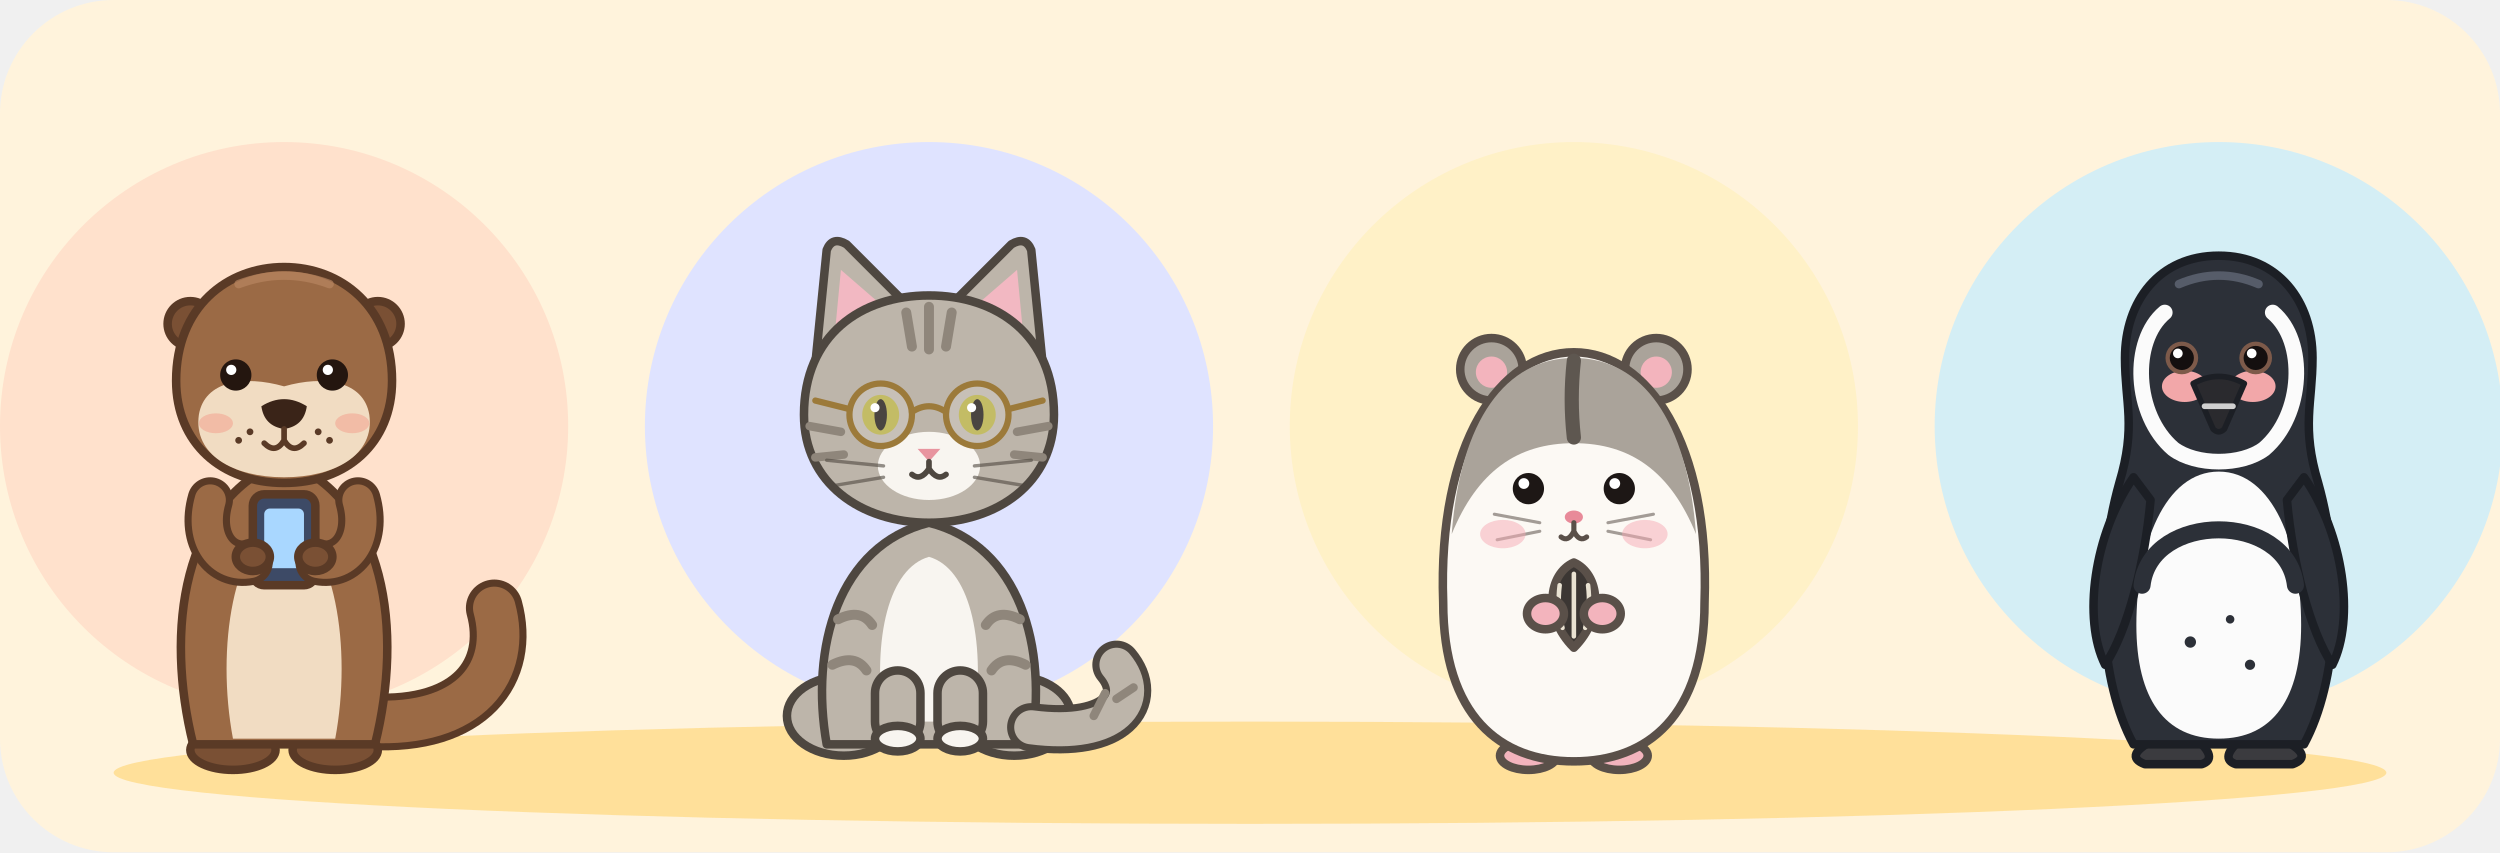
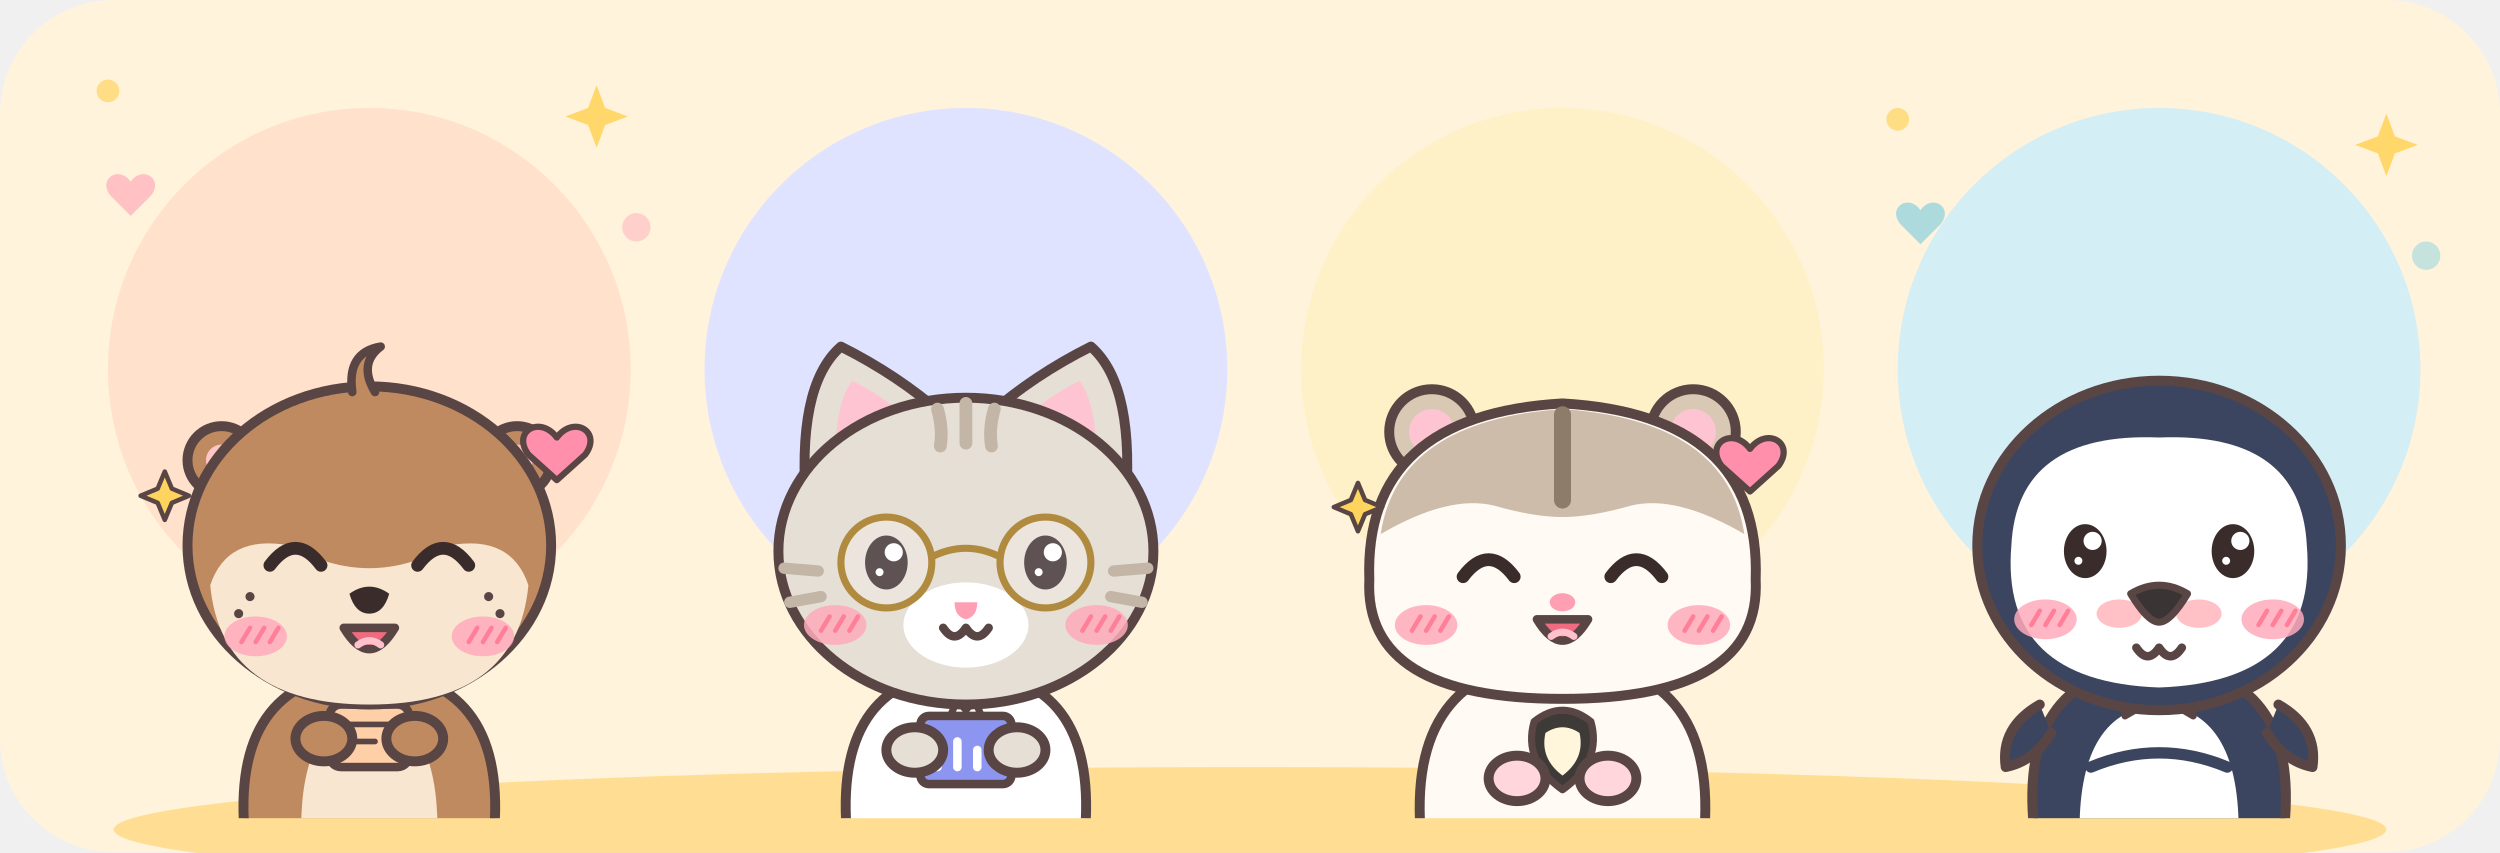
<svg xmlns="http://www.w3.org/2000/svg" viewBox="0 0 880 300" role="img" aria-label="RonToの4匹のキャラクター">
  <rect width="880" height="300" rx="40" fill="#fff3dc" />
-   <ellipse cx="440" cy="272" rx="400" ry="18" fill="#ffc94a" opacity="0.45" />
-   <circle cx="100" cy="150" r="100" fill="#ffe1cc" />
-   <g transform="translate(-20 50)">
-     <path d="M150 204 C186 206 200 186 194 164" fill="none" stroke="#5a3a26" stroke-width="20" stroke-linecap="round" stroke-linejoin="round" />
-     <path d="M150 204 C186 206 200 186 194 164" fill="none" stroke="#9b6a45" stroke-width="15" stroke-linecap="round" stroke-linejoin="round" />
-     <ellipse cx="102" cy="214" rx="15" ry="7" fill="#7a5034" stroke="#5a3a26" stroke-width="3" stroke-linejoin="round" />
-     <ellipse cx="138" cy="214" rx="15" ry="7" fill="#7a5034" stroke="#5a3a26" stroke-width="3" stroke-linejoin="round" />
-     <path d="M88 212 C78 172 84 126 120 112 C156 126 162 172 152 212 Z" fill="#9b6a45" stroke="#5a3a26" stroke-width="3" stroke-linejoin="round" />
-     <path d="M102 210 C96 178 102 140 120 132 C138 140 144 178 138 210 Z" fill="#f1dcc2" />
-     <rect x="109" y="124" width="22" height="32" rx="4" fill="#3d4a66" stroke="#5a3a26" stroke-width="3" stroke-linejoin="round" />
-     <rect x="113" y="129" width="14" height="21" rx="2" fill="#a9d7ff" />
-     <path d="M94 126 C90 140 98 150 108 148" fill="none" stroke="#5a3a26" stroke-width="16" stroke-linecap="round" stroke-linejoin="round" />
-     <path d="M94 126 C90 140 98 150 108 148" fill="none" stroke="#9b6a45" stroke-width="11" stroke-linecap="round" stroke-linejoin="round" />
-     <path d="M146 126 C150 140 142 150 132 148" fill="none" stroke="#5a3a26" stroke-width="16" stroke-linecap="round" stroke-linejoin="round" />
-     <path d="M146 126 C150 140 142 150 132 148" fill="none" stroke="#9b6a45" stroke-width="11" stroke-linecap="round" stroke-linejoin="round" />
-     <ellipse cx="109" cy="146" rx="6" ry="5" fill="#7a5034" stroke="#5a3a26" stroke-width="3" stroke-linejoin="round" />
-     <ellipse cx="131" cy="146" rx="6" ry="5" fill="#7a5034" stroke="#5a3a26" stroke-width="3" stroke-linejoin="round" />
-     <circle cx="87" cy="64" r="8" fill="#7a5034" stroke="#5a3a26" stroke-width="3" stroke-linejoin="round" />
-     <circle cx="153" cy="64" r="8" fill="#7a5034" stroke="#5a3a26" stroke-width="3" stroke-linejoin="round" />
-     <path d="M82 84 C82 58 100 44 120 44 C140 44 158 58 158 84 C158 106 142 120 120 120 C98 120 82 106 82 84 Z" fill="#9b6a45" stroke="#5a3a26" stroke-width="3" stroke-linejoin="round" />
-     <path d="M90 96 C92 84 106 82 120 86 C134 82 148 84 150 96 C152 110 138 118 120 118 C102 118 88 110 90 96 Z" fill="#f1dcc2" />
-     <path d="M104 50 Q120 44 136 50" fill="none" stroke="#b88560" stroke-width="3" stroke-linecap="round" opacity="0.7" />
-     <circle cx="103" cy="82" r="5.5" fill="#24160f" />
-     <circle cx="101.4" cy="80.2" r="1.8" fill="#fff" />
-     <circle cx="137" cy="82" r="5.5" fill="#24160f" />
-     <circle cx="135.4" cy="80.2" r="1.8" fill="#fff" />
-     <path d="M112 93 Q120 88 128 93 Q127 100 120 101 Q113 100 112 93 Z" fill="#3a2418" />
-     <path d="M120 101 V105 M113 106 Q117 110 120 105 Q123 110 127 106" fill="none" stroke="#5a3a26" stroke-width="2" stroke-linecap="round" stroke-linejoin="round" />
-     <circle cx="108" cy="102" r="1.2" fill="#5a3a26" />
-     <circle cx="104" cy="105" r="1.2" fill="#5a3a26" />
-     <circle cx="132" cy="102" r="1.2" fill="#5a3a26" />
-     <circle cx="136" cy="105" r="1.2" fill="#5a3a26" />
-     <ellipse cx="96" cy="99" rx="6" ry="3.5" fill="#f2a28f" opacity="0.55" />
-     <ellipse cx="144" cy="99" rx="6" ry="3.5" fill="#f2a28f" opacity="0.55" />
+   <ellipse cx="440" cy="292" rx="400" ry="22" fill="#ffc94a" opacity="0.5" />
+   <g transform="translate(10 0)">
+     <path d="M200 30 l3 8 8 3 -8 3 -3 8 -3 -8 -8 -3 8 -3z" fill="#ffd45e" opacity="0.9" />
+     <path d="M36 64 c-4 -6 -12 -1 -7 5 l7 7 7 -7 c5 -6 -3 -11 -7 -5z" fill="#ff8fab" opacity="0.5" />
+     <circle cx="214" cy="80" r="5" fill="#ff8fab" opacity="0.35" />
+     <circle cx="28" cy="32" r="4" fill="#ffd45e" opacity="0.7" />
  </g>
-   <circle cx="327" cy="150" r="100" fill="#dfe3ff" />
-   <g transform="translate(207 50)">
-     <ellipse cx="90" cy="202" rx="20" ry="14" fill="#bdb5aa" stroke="#4e4740" stroke-width="3" stroke-linejoin="round" />
-     <ellipse cx="150" cy="202" rx="20" ry="14" fill="#bdb5aa" stroke="#4e4740" stroke-width="3" stroke-linejoin="round" />
-     <path d="M84 212 C78 178 88 142 120 134 C152 142 162 178 156 212 Z" fill="#bdb5aa" stroke="#4e4740" stroke-width="3" stroke-linejoin="round" />
-     <path d="M104 204 C100 174 106 150 120 146 C134 150 140 174 136 204 Z" fill="#f8f5f0" />
-     <path d="M88 168 q8 -4 12 2 M86 184 q8 -4 12 2 M152 168 q-8 -4 -12 2 M154 184 q-8 -4 -12 2" fill="none" stroke="#8f867b" stroke-width="3.5" stroke-linecap="round" />
-     <rect x="101" y="186" width="16" height="26" rx="8" fill="#bdb5aa" stroke="#4e4740" stroke-width="3" stroke-linejoin="round" />
-     <rect x="123" y="186" width="16" height="26" rx="8" fill="#bdb5aa" stroke="#4e4740" stroke-width="3" stroke-linejoin="round" />
-     <ellipse cx="109" cy="210" rx="8" ry="4.5" fill="#f8f5f0" stroke="#4e4740" stroke-width="3" stroke-linejoin="round" />
-     <ellipse cx="131" cy="210" rx="8" ry="4.5" fill="#f8f5f0" stroke="#4e4740" stroke-width="3" stroke-linejoin="round" />
-     <path d="M156 206 C186 210 196 196 186 184" fill="none" stroke="#4e4740" stroke-width="17" stroke-linecap="round" stroke-linejoin="round" />
-     <path d="M156 206 C186 210 196 196 186 184" fill="none" stroke="#bdb5aa" stroke-width="12" stroke-linecap="round" stroke-linejoin="round" />
-     <path d="M178 202 l4 -8 M186 196 l6 -4" stroke="#8f867b" stroke-width="3" stroke-linecap="round" />
-     <path d="M80 78 L84 38 Q86 33 91 36 L113 58 Z" fill="#bdb5aa" stroke="#4e4740" stroke-width="3" stroke-linejoin="round" />
-     <path d="M160 78 L156 38 Q154 33 149 36 L127 58 Z" fill="#bdb5aa" stroke="#4e4740" stroke-width="3" stroke-linejoin="round" />
-     <path d="M87 66 L89 45 L104 58 Z M153 66 L151 45 L136 58 Z" fill="#f2b8c2" />
-     <path d="M76 96 C76 68 96 54 120 54 C144 54 164 68 164 96 C164 120 144 134 120 134 C96 134 76 120 76 96 Z" fill="#bdb5aa" stroke="#4e4740" stroke-width="3" stroke-linejoin="round" />
-     <path d="M112 60 l2 12 M120 58 v15 M128 60 l-2 12" stroke="#8f867b" stroke-width="3.5" stroke-linecap="round" />
-     <path d="M78 100 l11 2 M80 111 l10 -1 M162 100 l-11 2 M160 111 l-10 -1" stroke="#8f867b" stroke-width="3" stroke-linecap="round" />
-     <ellipse cx="120" cy="114" rx="18" ry="12" fill="#f8f5f0" />
-     <ellipse cx="103" cy="96" rx="6.5" ry="7" fill="#b9b04a" />
-     <ellipse cx="103" cy="96" rx="2.2" ry="5.5" fill="#2a2420" />
-     <circle cx="101" cy="93.5" r="1.6" fill="#fff" />
-     <ellipse cx="137" cy="96" rx="6.5" ry="7" fill="#b9b04a" />
-     <ellipse cx="137" cy="96" rx="2.2" ry="5.5" fill="#2a2420" />
-     <circle cx="135" cy="93.5" r="1.6" fill="#fff" />
-     <circle cx="103" cy="96" r="11" fill="#fff" fill-opacity="0.15" stroke="#9c7a3a" stroke-width="2.2" />
-     <circle cx="137" cy="96" r="11" fill="#fff" fill-opacity="0.15" stroke="#9c7a3a" stroke-width="2.2" />
-     <path d="M114 95 Q120 91 126 95 M92 94 L80 91 M148 94 L160 91" fill="none" stroke="#9c7a3a" stroke-width="2.2" stroke-linecap="round" />
-     <path d="M116 108 h8 l-4 4.5 z" fill="#e8949f" />
-     <path d="M120 112.5 V115 M114 117 Q117 119.5 120 115 Q123 119.5 126 117" fill="none" stroke="#4e4740" stroke-width="2" stroke-linecap="round" stroke-linejoin="round" />
-     <path d="M104 114 L84 112 M104 118 L86 121 M136 114 L156 112 M136 118 L154 121" stroke="#4e4740" stroke-width="1.2" stroke-linecap="round" opacity="0.6" />
+   <g transform="translate(640 10)">
+     <path d="M200 30 l3 8 8 3 -8 3 -3 8 -3 -8 -8 -3 8 -3z" fill="#ffd45e" opacity="0.9" />
+     <path d="M36 64 c-4 -6 -12 -1 -7 5 l7 7 7 -7 c5 -6 -3 -11 -7 -5z" fill="#5cc3dd" opacity="0.5" />
+     <circle cx="214" cy="80" r="5" fill="#5cc3dd" opacity="0.35" />
+     <circle cx="28" cy="32" r="4" fill="#ffd45e" opacity="0.7" />
  </g>
-   <circle cx="554" cy="150" r="100" fill="#fff1c7" />
-   <g transform="translate(434 50)">
-     <ellipse cx="104" cy="216" rx="10" ry="5" fill="#f3b4bd" stroke="#5a5049" stroke-width="3" stroke-linejoin="round" />
-     <ellipse cx="136" cy="216" rx="10" ry="5" fill="#f3b4bd" stroke="#5a5049" stroke-width="3" stroke-linejoin="round" />
-     <circle cx="91" cy="80" r="11" fill="#aaa39a" stroke="#5a5049" stroke-width="3" stroke-linejoin="round" />
-     <circle cx="91" cy="81" r="5.5" fill="#f3b4bd" />
-     <circle cx="149" cy="80" r="11" fill="#aaa39a" stroke="#5a5049" stroke-width="3" stroke-linejoin="round" />
-     <circle cx="149" cy="81" r="5.5" fill="#f3b4bd" />
-     <path d="M74 162 C72 106 94 74 120 74 C146 74 168 106 166 162 C166 202 146 218 120 218 C94 218 74 202 74 162 Z" fill="#fcf9f4" stroke="#5a5049" stroke-width="3" stroke-linejoin="round" />
-     <path d="M77 138 C80 98 96 76 120 76 C144 76 160 98 163 138 C154 116 140 106 120 106 C100 106 86 116 77 138 Z" fill="#aaa39a" />
-     <path d="M120 77 C119 86 119 95 120 104" stroke="#5e5750" stroke-width="5" stroke-linecap="round" fill="none" />
-     <circle cx="104" cy="122" r="5.5" fill="#1d1715" />
-     <circle cx="102.4" cy="120.2" r="1.9" fill="#fff" />
-     <circle cx="136" cy="122" r="5.5" fill="#1d1715" />
-     <circle cx="134.4" cy="120.2" r="1.9" fill="#fff" />
-     <ellipse cx="120" cy="132" rx="3.2" ry="2.3" fill="#e88a99" />
-     <path d="M120 134 V137 M115.5 139 Q118 141 120 137 Q122 141 124.5 139" fill="none" stroke="#5a5049" stroke-width="1.8" stroke-linecap="round" stroke-linejoin="round" />
-     <path d="M108 134 L92 131 M108 137 L93 140 M132 134 L148 131 M132 137 L147 140" stroke="#5a5049" stroke-width="1.1" stroke-linecap="round" opacity="0.55" />
-     <ellipse cx="95" cy="138" rx="8" ry="5" fill="#f6a9b4" opacity="0.5" />
-     <ellipse cx="145" cy="138" rx="8" ry="5" fill="#f6a9b4" opacity="0.5" />
-     <path d="M120 148 C129 152 131 167 120 178 C109 167 111 152 120 148 Z" fill="#3b3633" stroke="#5a5049" stroke-width="3" stroke-linejoin="round" />
-     <path d="M120 152 V174 M115 156 Q114 164 116 171 M125 156 Q126 164 124 171" fill="none" stroke="#e9e2d2" stroke-width="1.6" stroke-linecap="round" />
-     <ellipse cx="110" cy="166" rx="6.5" ry="5.5" fill="#f3b4bd" stroke="#5a5049" stroke-width="3" stroke-linejoin="round" />
-     <ellipse cx="130" cy="166" rx="6.5" ry="5.5" fill="#f3b4bd" stroke="#5a5049" stroke-width="3" stroke-linejoin="round" />
-   </g>
-   <circle cx="781" cy="150" r="100" fill="#d4eef5" />
-   <g transform="translate(661 50)">
-     <path d="M98 210 q-12 6 -4 9 h20 q6 -2 -2 -9 Z" fill="#3b3b3f" stroke="#1c1f25" stroke-width="3" stroke-linejoin="round" />
-     <path d="M142 210 q12 6 4 9 h-20 q-6 -2 2 -9 Z" fill="#3b3b3f" stroke="#1c1f25" stroke-width="3" stroke-linejoin="round" />
-     <path d="M120 40 C141 40 153 56 153 76 C153 92 149 100 155 120 C164 152 162 190 150 212 L90 212 C78 190 76 152 85 120 C91 100 87 92 87 76 C87 56 99 40 120 40 Z" fill="#2c3038" stroke="#1c1f25" stroke-width="3" stroke-linejoin="round" />
-     <path d="M120 116 C139 116 149 142 149 170 C149 196 139 210 120 210 C101 210 91 196 91 170 C91 142 101 116 120 116 Z" fill="#fbfbfb" />
-     <path d="M90 118 C76 138 72 168 80 184 C88 172 94 148 96 126 Z" fill="#2c3038" stroke="#1c1f25" stroke-width="3" stroke-linejoin="round" />
-     <path d="M150 118 C164 138 168 168 160 184 C152 172 146 148 144 126 Z" fill="#2c3038" stroke="#1c1f25" stroke-width="3" stroke-linejoin="round" />
-     <path d="M93 156 C96 130 144 130 147 156" fill="none" stroke="#2c3038" stroke-width="6" stroke-linecap="round" />
-     <circle cx="110" cy="176" r="2" fill="#2c3038" />
-     <circle cx="131" cy="184" r="1.8" fill="#2c3038" />
-     <circle cx="124" cy="168" r="1.5" fill="#2c3038" />
-     <path d="M101 60 C89 70 90 96 104 108 C112 114 128 114 136 108 C150 96 151 70 139 60" fill="none" stroke="#fbfbfb" stroke-width="5.5" stroke-linecap="round" />
-     <ellipse cx="108" cy="86" rx="8" ry="5.5" fill="#f2a7a9" />
-     <ellipse cx="132" cy="86" rx="8" ry="5.5" fill="#f2a7a9" />
-     <circle cx="107" cy="76" r="5" fill="#140f0f" stroke="#7d5a4a" stroke-width="1.5" />
-     <circle cx="105.6" cy="74.4" r="1.7" fill="#fff" />
-     <circle cx="133" cy="76" r="5" fill="#140f0f" stroke="#7d5a4a" stroke-width="1.5" />
-     <circle cx="131.6" cy="74.4" r="1.7" fill="#fff" />
-     <path d="M111 85 Q120 80 129 85 L122 101 Q120 103 118 101 Z" fill="#2a2a2e" stroke="#1c1f25" stroke-width="2" stroke-linejoin="round" />
-     <path d="M115 93 L125 93" stroke="#cfcfcf" stroke-width="2" stroke-linecap="round" />
-     <path d="M106 50 Q120 44 134 50" fill="none" stroke="#565c69" stroke-width="3" stroke-linecap="round" />
-   </g>
+   <circle cx="130" cy="130" r="92" fill="#ffe1cc" />
+   <svg x="30" y="88" width="200" height="200" viewBox="0 0 200 200" overflow="hidden">
+     <path d="M56 204 Q52 150 100 148 Q148 150 144 204 Z" fill="#c08a60" stroke="#5a4545" stroke-width="3.5" stroke-linejoin="round" stroke-linecap="round" />
+     <path d="M76 204 Q76 164 100 162 Q124 164 124 204 Z" fill="#f8e6d0" />
+     <rect x="86" y="160" width="28" height="22" rx="4" fill="#ffd0a8" stroke="#5a4545" stroke-width="3" stroke-linejoin="round" stroke-linecap="round" />
+     <path d="M92 167 h16 M92 173 h10" stroke="#5a4545" stroke-width="2" stroke-linecap="round" />
+     <ellipse cx="84" cy="172" rx="10" ry="8" fill="#c08a60" stroke="#5a4545" stroke-width="3.5" stroke-linejoin="round" stroke-linecap="round" />
+     <ellipse cx="116" cy="172" rx="10" ry="8" fill="#c08a60" stroke="#5a4545" stroke-width="3.5" stroke-linejoin="round" stroke-linecap="round" />
+     <circle cx="48" cy="74" r="12" fill="#c08a60" stroke="#5a4545" stroke-width="3.5" stroke-linejoin="round" stroke-linecap="round" />
+     <circle cx="152" cy="74" r="12" fill="#c08a60" stroke="#5a4545" stroke-width="3.5" stroke-linejoin="round" stroke-linecap="round" />
+     <circle cx="48" cy="74" r="5.5" fill="#ffc6c6" />
+     <circle cx="152" cy="74" r="5.5" fill="#ffc6c6" />
+     <ellipse cx="100" cy="104" rx="64" ry="56" fill="#c08a60" stroke="#5a4545" stroke-width="3.5" stroke-linejoin="round" stroke-linecap="round" />
+     <path d="M44 118 Q48 160 100 160 Q152 160 156 118 Q150 100 128 104 Q114 112 100 112 Q86 112 72 104 Q50 100 44 118 Z" fill="#f8e6d0" />
+     <path d="M94 50 q-2 -14 10 -16 q-8 6 -2 16" fill="#c08a60" stroke="#5a4545" stroke-width="3" stroke-linejoin="round" stroke-linecap="round" />
+     <path d="M93 121 q7 -5 14 0 q-2 7 -7 7 q-5 0 -7 -7z" fill="#3b2c2c" />
+     <circle cx="58" cy="122" r="1.6" fill="#5a4545" />
+     <circle cx="54" cy="128" r="1.6" fill="#5a4545" />
+     <circle cx="142" cy="122" r="1.6" fill="#5a4545" />
+     <circle cx="146" cy="128" r="1.6" fill="#5a4545" />
+     <ellipse cx="60" cy="136" rx="11" ry="7" fill="#ffaabb" opacity="0.85" />
+     <path d="M55 138 l3 -5 M60 138 l3 -5 M65 138 l3 -5" stroke="#ff7f99" stroke-width="1.6" stroke-linecap="round" />
+     <ellipse cx="140" cy="136" rx="11" ry="7" fill="#ffaabb" opacity="0.85" />
+     <path d="M135 138 l3 -5 M140 138 l3 -5 M145 138 l3 -5" stroke="#ff7f99" stroke-width="1.6" stroke-linecap="round" />
+     <path d="M65 111 Q74 99 83 111" fill="none" stroke="#3b2c2c" stroke-width="4.5" stroke-linecap="round" stroke-linejoin="round" />
+     <path d="M117 111 Q126 99 135 111" fill="none" stroke="#3b2c2c" stroke-width="4.5" stroke-linecap="round" stroke-linejoin="round" />
+     <path d="M91 133 Q100 148 109 133 Z" fill="#f06a80" stroke="#5a4545" stroke-width="3" stroke-linecap="round" stroke-linejoin="round" />
+     <path d="M96 139 Q100 136 104 139" fill="none" stroke="#ffc2cc" stroke-width="2.5" stroke-linecap="round" />
+     <path d="M166 66 c-6 -8 -16 -2 -10 6 l10 9 10 -9 c6 -8 -4 -14 -10 -6z" fill="#ff8fab" stroke="#5a4545" stroke-width="2.2" stroke-linejoin="round" />
+     <path d="M28 78 l2.5 6 6 2.5 -6 2.5 -2.5 6 -2.5 -6 -6 -2.5 6 -2.5z" fill="#ffd45e" stroke="#5a4545" stroke-width="1.6" stroke-linejoin="round" />
+   </svg>
+   <circle cx="340" cy="130" r="92" fill="#dfe3ff" />
+   <svg x="240" y="88" width="200" height="200" viewBox="0 0 200 200" overflow="hidden">
+     <path d="M58 204 Q54 150 100 148 Q146 150 142 204 Z" fill="#fff" stroke="#5a4545" stroke-width="3.5" stroke-linejoin="round" stroke-linecap="round" />
+     <path d="M100 150 L90 176 M100 150 L110 176" stroke="#5a4545" stroke-width="2.5" stroke-linecap="round" />
+     <path d="M92 152 L100 162 L108 152 Z" fill="#8c96f0" stroke="#5a4545" stroke-width="2.5" stroke-linejoin="round" stroke-linecap="round" />
+     <rect x="84" y="164" width="32" height="24" rx="3" fill="#8c96f0" stroke="#5a4545" stroke-width="3" stroke-linejoin="round" stroke-linecap="round" />
+     <path d="M90 182 v-5 M97 182 v-9 M104 182 v-6 M111 182 v-12" stroke="#fff" stroke-width="3" stroke-linecap="round" />
+     <ellipse cx="82" cy="176" rx="10" ry="8" fill="#e6dfd6" stroke="#5a4545" stroke-width="3.5" stroke-linejoin="round" stroke-linecap="round" />
+     <ellipse cx="118" cy="176" rx="10" ry="8" fill="#e6dfd6" stroke="#5a4545" stroke-width="3.5" stroke-linejoin="round" stroke-linecap="round" />
+     <path d="M44 92 Q40 48 56 34 Q76 44 92 58 Z" fill="#e6dfd6" stroke="#5a4545" stroke-width="3.5" stroke-linejoin="round" stroke-linecap="round" />
+     <path d="M156 92 Q160 48 144 34 Q124 44 108 58 Z" fill="#e6dfd6" stroke="#5a4545" stroke-width="3.5" stroke-linejoin="round" stroke-linecap="round" />
+     <path d="M54 74 Q54 54 60 46 Q72 52 80 60 Z M146 74 Q146 54 140 46 Q128 52 120 60 Z" fill="#ffc4d2" />
+     <ellipse cx="100" cy="106" rx="66" ry="54" fill="#e6dfd6" stroke="#5a4545" stroke-width="3.5" stroke-linejoin="round" stroke-linecap="round" />
+     <path d="M90 56 q2 7 1 13 M100 54 v14 M110 56 q-2 7 -1 13" stroke="#c4b6a6" stroke-width="4.5" stroke-linecap="round" fill="none" />
+     <path d="M36 112 l12 1 M38 124 l11 -2 M164 112 l-12 1 M162 124 l-11 -2" stroke="#c4b6a6" stroke-width="4" stroke-linecap="round" />
+     <ellipse cx="100" cy="132" rx="22" ry="15" fill="#fff" />
+     <path d="M96 124 h8 q0 5 -4 6 q-4 -1 -4 -6z" fill="#ff9fb4" />
+     <ellipse cx="54" cy="132" rx="11" ry="7" fill="#ffaabb" opacity="0.85" />
+     <path d="M49 134 l3 -5 M54 134 l3 -5 M59 134 l3 -5" stroke="#ff7f99" stroke-width="1.6" stroke-linecap="round" />
+     <ellipse cx="146" cy="132" rx="11" ry="7" fill="#ffaabb" opacity="0.85" />
+     <path d="M141 134 l3 -5 M146 134 l3 -5 M151 134 l3 -5" stroke="#ff7f99" stroke-width="1.6" stroke-linecap="round" />
+     <ellipse cx="72" cy="110" rx="7.5" ry="9.5" fill="#3b2c2c" />
+     <circle cx="74.6" cy="106.4" r="3.2" fill="#fff" />
+     <circle cx="69.6" cy="113.4" r="1.4" fill="#fff" />
+     <ellipse cx="128" cy="110" rx="7.5" ry="9.5" fill="#3b2c2c" />
+     <circle cx="130.6" cy="106.4" r="3.2" fill="#fff" />
+     <circle cx="125.6" cy="113.4" r="1.4" fill="#fff" />
+     <path d="M92 133 Q96 139 100 133 Q104 139 108 133" fill="none" stroke="#5a4545" stroke-width="3" stroke-linecap="round" stroke-linejoin="round" />
+     <circle cx="72" cy="110" r="16" fill="#fff" fill-opacity="0.18" stroke="#b08a3e" stroke-width="2.5" />
+     <circle cx="128" cy="110" r="16" fill="#fff" fill-opacity="0.18" stroke="#b08a3e" stroke-width="2.5" />
+     <path d="M88 108 Q100 102 112 108" fill="none" stroke="#b08a3e" stroke-width="2.5" stroke-linecap="round" />
+   </svg>
+   <circle cx="550" cy="130" r="92" fill="#fff1c7" />
+   <svg x="450" y="88" width="200" height="200" viewBox="0 0 200 200" overflow="hidden">
+     <path d="M50 204 Q46 146 100 144 Q154 146 150 204 Z" fill="#fffaf3" stroke="#5a4545" stroke-width="3.5" stroke-linejoin="round" stroke-linecap="round" />
+     <g transform="translate(0 16)">
+       <path d="M90 150 q10 -8 20 0 q4 14 -10 24 q-14 -10 -10 -24z" fill="#3d3a38" stroke="#5a4545" stroke-width="2.5" stroke-linejoin="round" stroke-linecap="round" />
+       <path d="M94 154 q6 -4 12 0 q2 9 -6 15 q-8 -6 -6 -15z" fill="#fff6dc" />
+     </g>
+     <ellipse cx="84" cy="186" rx="10" ry="8" fill="#ffd6dc" stroke="#5a4545" stroke-width="3.5" stroke-linejoin="round" stroke-linecap="round" />
+     <ellipse cx="116" cy="186" rx="10" ry="8" fill="#ffd6dc" stroke="#5a4545" stroke-width="3.5" stroke-linejoin="round" stroke-linecap="round" />
+     <circle cx="54" cy="64" r="15" fill="#d9c8b4" stroke="#5a4545" stroke-width="3.5" stroke-linejoin="round" stroke-linecap="round" />
+     <circle cx="146" cy="64" r="15" fill="#d9c8b4" stroke="#5a4545" stroke-width="3.5" stroke-linejoin="round" stroke-linecap="round" />
+     <circle cx="54" cy="64" r="8" fill="#ffc4d2" />
+     <circle cx="146" cy="64" r="8" fill="#ffc4d2" />
+     <path d="M32 116 Q30 58 100 54 Q170 58 168 116 Q170 158 100 158 Q30 158 32 116 Z" fill="#fffaf3" stroke="#5a4545" stroke-width="3.5" stroke-linejoin="round" stroke-linecap="round" />
+     <path d="M36 100 Q42 60 100 56 Q158 60 164 100 Q140 86 124 90 Q110 94 100 94 Q90 94 76 90 Q60 86 36 100 Z" fill="#cdbcaa" />
+     <path d="M100 58 V88" stroke="#8e7c6a" stroke-width="6" stroke-linecap="round" />
+     <ellipse cx="100" cy="124" rx="4.5" ry="3.2" fill="#ff9fb4" />
+     <ellipse cx="52" cy="132" rx="11" ry="7" fill="#ffaabb" opacity="0.85" />
+     <path d="M47 134 l3 -5 M52 134 l3 -5 M57 134 l3 -5" stroke="#ff7f99" stroke-width="1.6" stroke-linecap="round" />
+     <ellipse cx="148" cy="132" rx="11" ry="7" fill="#ffaabb" opacity="0.85" />
+     <path d="M143 134 l3 -5 M148 134 l3 -5 M153 134 l3 -5" stroke="#ff7f99" stroke-width="1.6" stroke-linecap="round" />
+     <path d="M65 115 Q74 103 83 115" fill="none" stroke="#3b2c2c" stroke-width="4.5" stroke-linecap="round" stroke-linejoin="round" />
+     <path d="M117 115 Q126 103 135 115" fill="none" stroke="#3b2c2c" stroke-width="4.5" stroke-linecap="round" stroke-linejoin="round" />
+     <path d="M91 130 Q100 145 109 130 Z" fill="#f06a80" stroke="#5a4545" stroke-width="3" stroke-linecap="round" stroke-linejoin="round" />
+     <path d="M96 136 Q100 133 104 136" fill="none" stroke="#ffc2cc" stroke-width="2.5" stroke-linecap="round" />
+     <path d="M166 70 c-6 -8 -16 -2 -10 6 l10 9 10 -9 c6 -8 -4 -14 -10 -6z" fill="#ff8fab" stroke="#5a4545" stroke-width="2.2" stroke-linejoin="round" />
+     <path d="M28 82 l2.5 6 6 2.5 -6 2.5 -2.5 6 -2.5 -6 -6 -2.5 6 -2.5z" fill="#ffd45e" stroke="#5a4545" stroke-width="1.6" stroke-linejoin="round" />
+   </svg>
+   <circle cx="760" cy="130" r="92" fill="#d4eef5" />
+   <svg x="660" y="88" width="200" height="200" viewBox="0 0 200 200" overflow="hidden">
+     <path d="M56 204 Q50 148 100 146 Q150 148 144 204 Z" fill="#3c4560" stroke="#5a4545" stroke-width="3.5" stroke-linejoin="round" stroke-linecap="round" />
+     <path d="M72 204 Q72 162 100 160 Q128 162 128 204 Z" fill="#fff" />
+     <path d="M76 182 Q100 172 124 182" fill="none" stroke="#3c4560" stroke-width="4" stroke-linecap="round" />
+     <path d="M88 150 L100 157 L88 164 Z M112 150 L100 157 L112 164 Z" fill="#5cc3dd" stroke="#5a4545" stroke-width="2.5" stroke-linejoin="round" stroke-linecap="round" />
+     <circle cx="100" cy="157" r="3.5" fill="#5cc3dd" stroke="#5a4545" stroke-width="2.5" stroke-linejoin="round" stroke-linecap="round" />
+     <path d="M58 160 q-14 8 -12 22 q10 -2 16 -12" fill="#3c4560" stroke="#5a4545" stroke-width="3.5" stroke-linejoin="round" stroke-linecap="round" />
+     <path d="M142 160 q14 8 12 22 q-10 -2 -16 -12" fill="#3c4560" stroke="#5a4545" stroke-width="3.5" stroke-linejoin="round" stroke-linecap="round" />
+     <ellipse cx="100" cy="104" rx="64" ry="58" fill="#3c4560" stroke="#5a4545" stroke-width="3.5" stroke-linejoin="round" stroke-linecap="round" />
+     <path d="M48 104 Q50 64 100 66 Q150 64 152 104 Q156 152 100 154 Q44 152 48 104 Z" fill="#fff" />
+     <ellipse cx="86" cy="128" rx="8" ry="5" fill="#ffc0c6" />
+     <ellipse cx="114" cy="128" rx="8" ry="5" fill="#ffc0c6" />
+     <path d="M90 121 Q100 115 110 121 Q104 131 100 131 Q96 131 90 121 Z" fill="#3b3434" stroke="#5a4545" stroke-width="2.5" stroke-linejoin="round" stroke-linecap="round" />
+     <ellipse cx="60" cy="130" rx="11" ry="7" fill="#ffaabb" opacity="0.85" />
+     <path d="M55 132 l3 -5 M60 132 l3 -5 M65 132 l3 -5" stroke="#ff7f99" stroke-width="1.6" stroke-linecap="round" />
+     <ellipse cx="140" cy="130" rx="11" ry="7" fill="#ffaabb" opacity="0.85" />
+     <path d="M135 132 l3 -5 M140 132 l3 -5 M145 132 l3 -5" stroke="#ff7f99" stroke-width="1.6" stroke-linecap="round" />
+     <ellipse cx="74" cy="106" rx="7.5" ry="9.5" fill="#3b2c2c" />
+     <circle cx="76.6" cy="102.4" r="3.2" fill="#fff" />
+     <circle cx="71.6" cy="109.4" r="1.4" fill="#fff" />
+     <ellipse cx="126" cy="106" rx="7.5" ry="9.5" fill="#3b2c2c" />
+     <circle cx="128.6" cy="102.4" r="3.2" fill="#fff" />
+     <circle cx="123.6" cy="109.4" r="1.4" fill="#fff" />
+     <path d="M92 140 Q96 146 100 140 Q104 146 108 140" fill="none" stroke="#5a4545" stroke-width="3" stroke-linecap="round" stroke-linejoin="round" />
+   </svg>
</svg>
